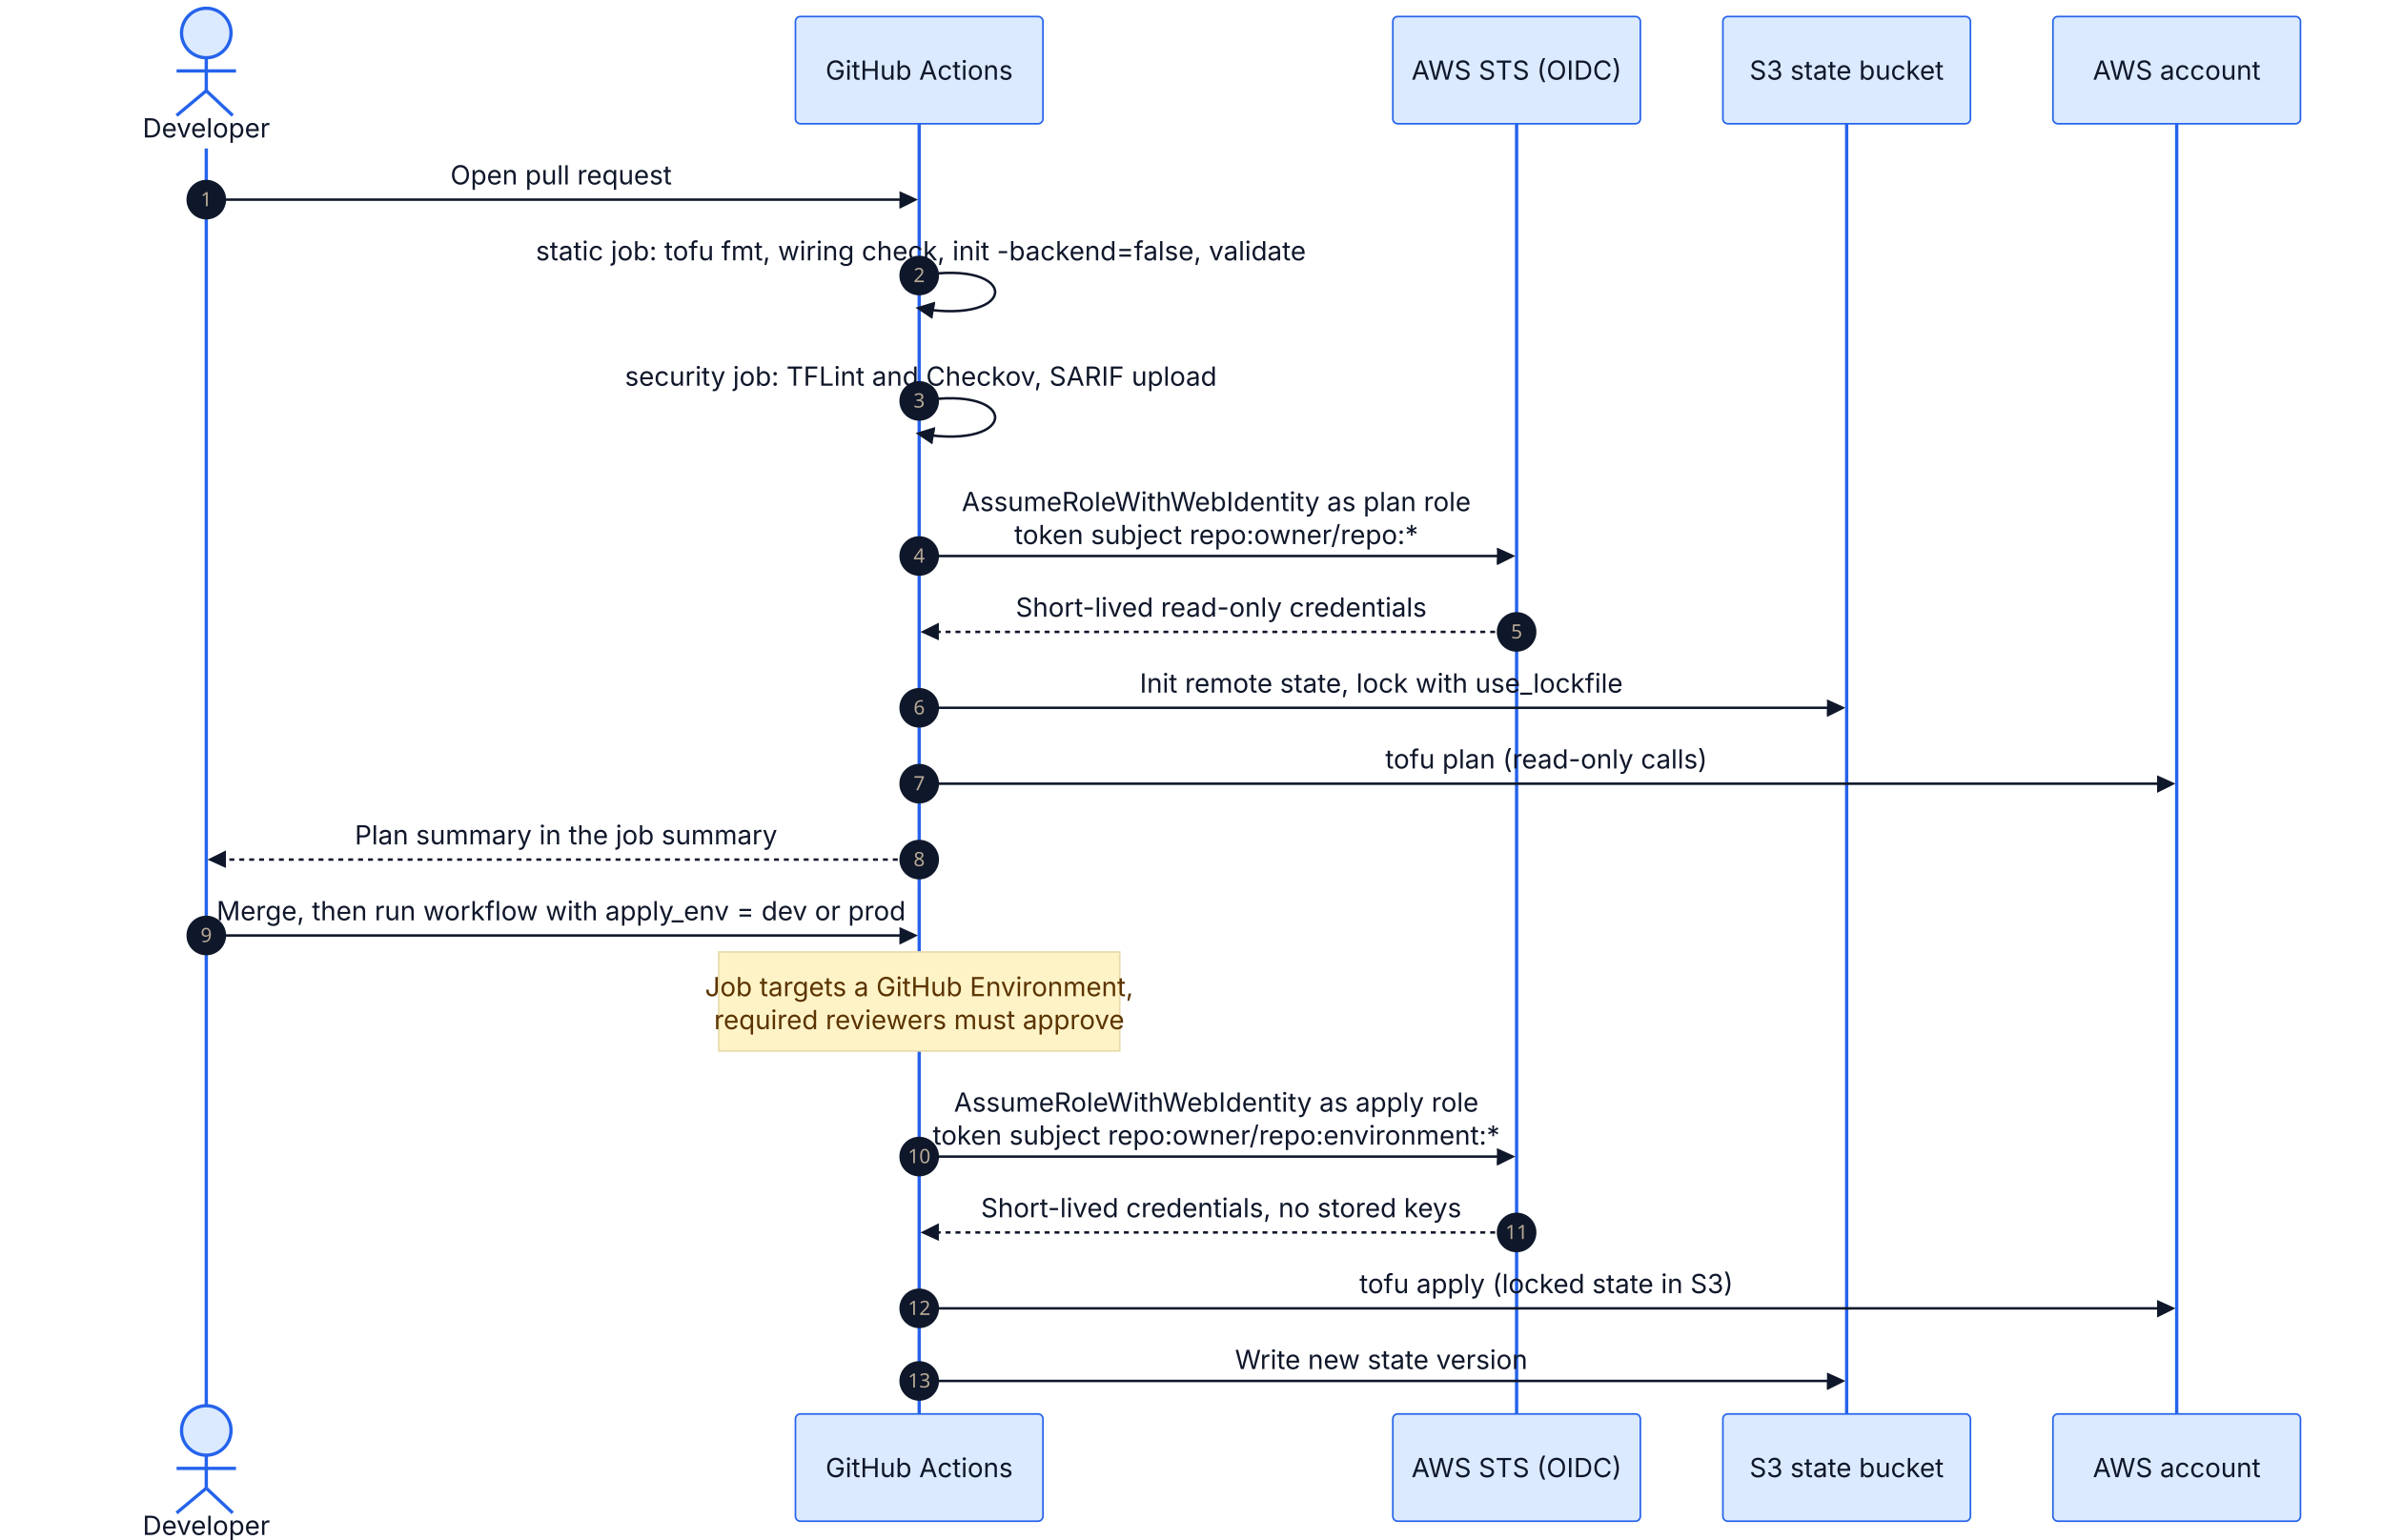
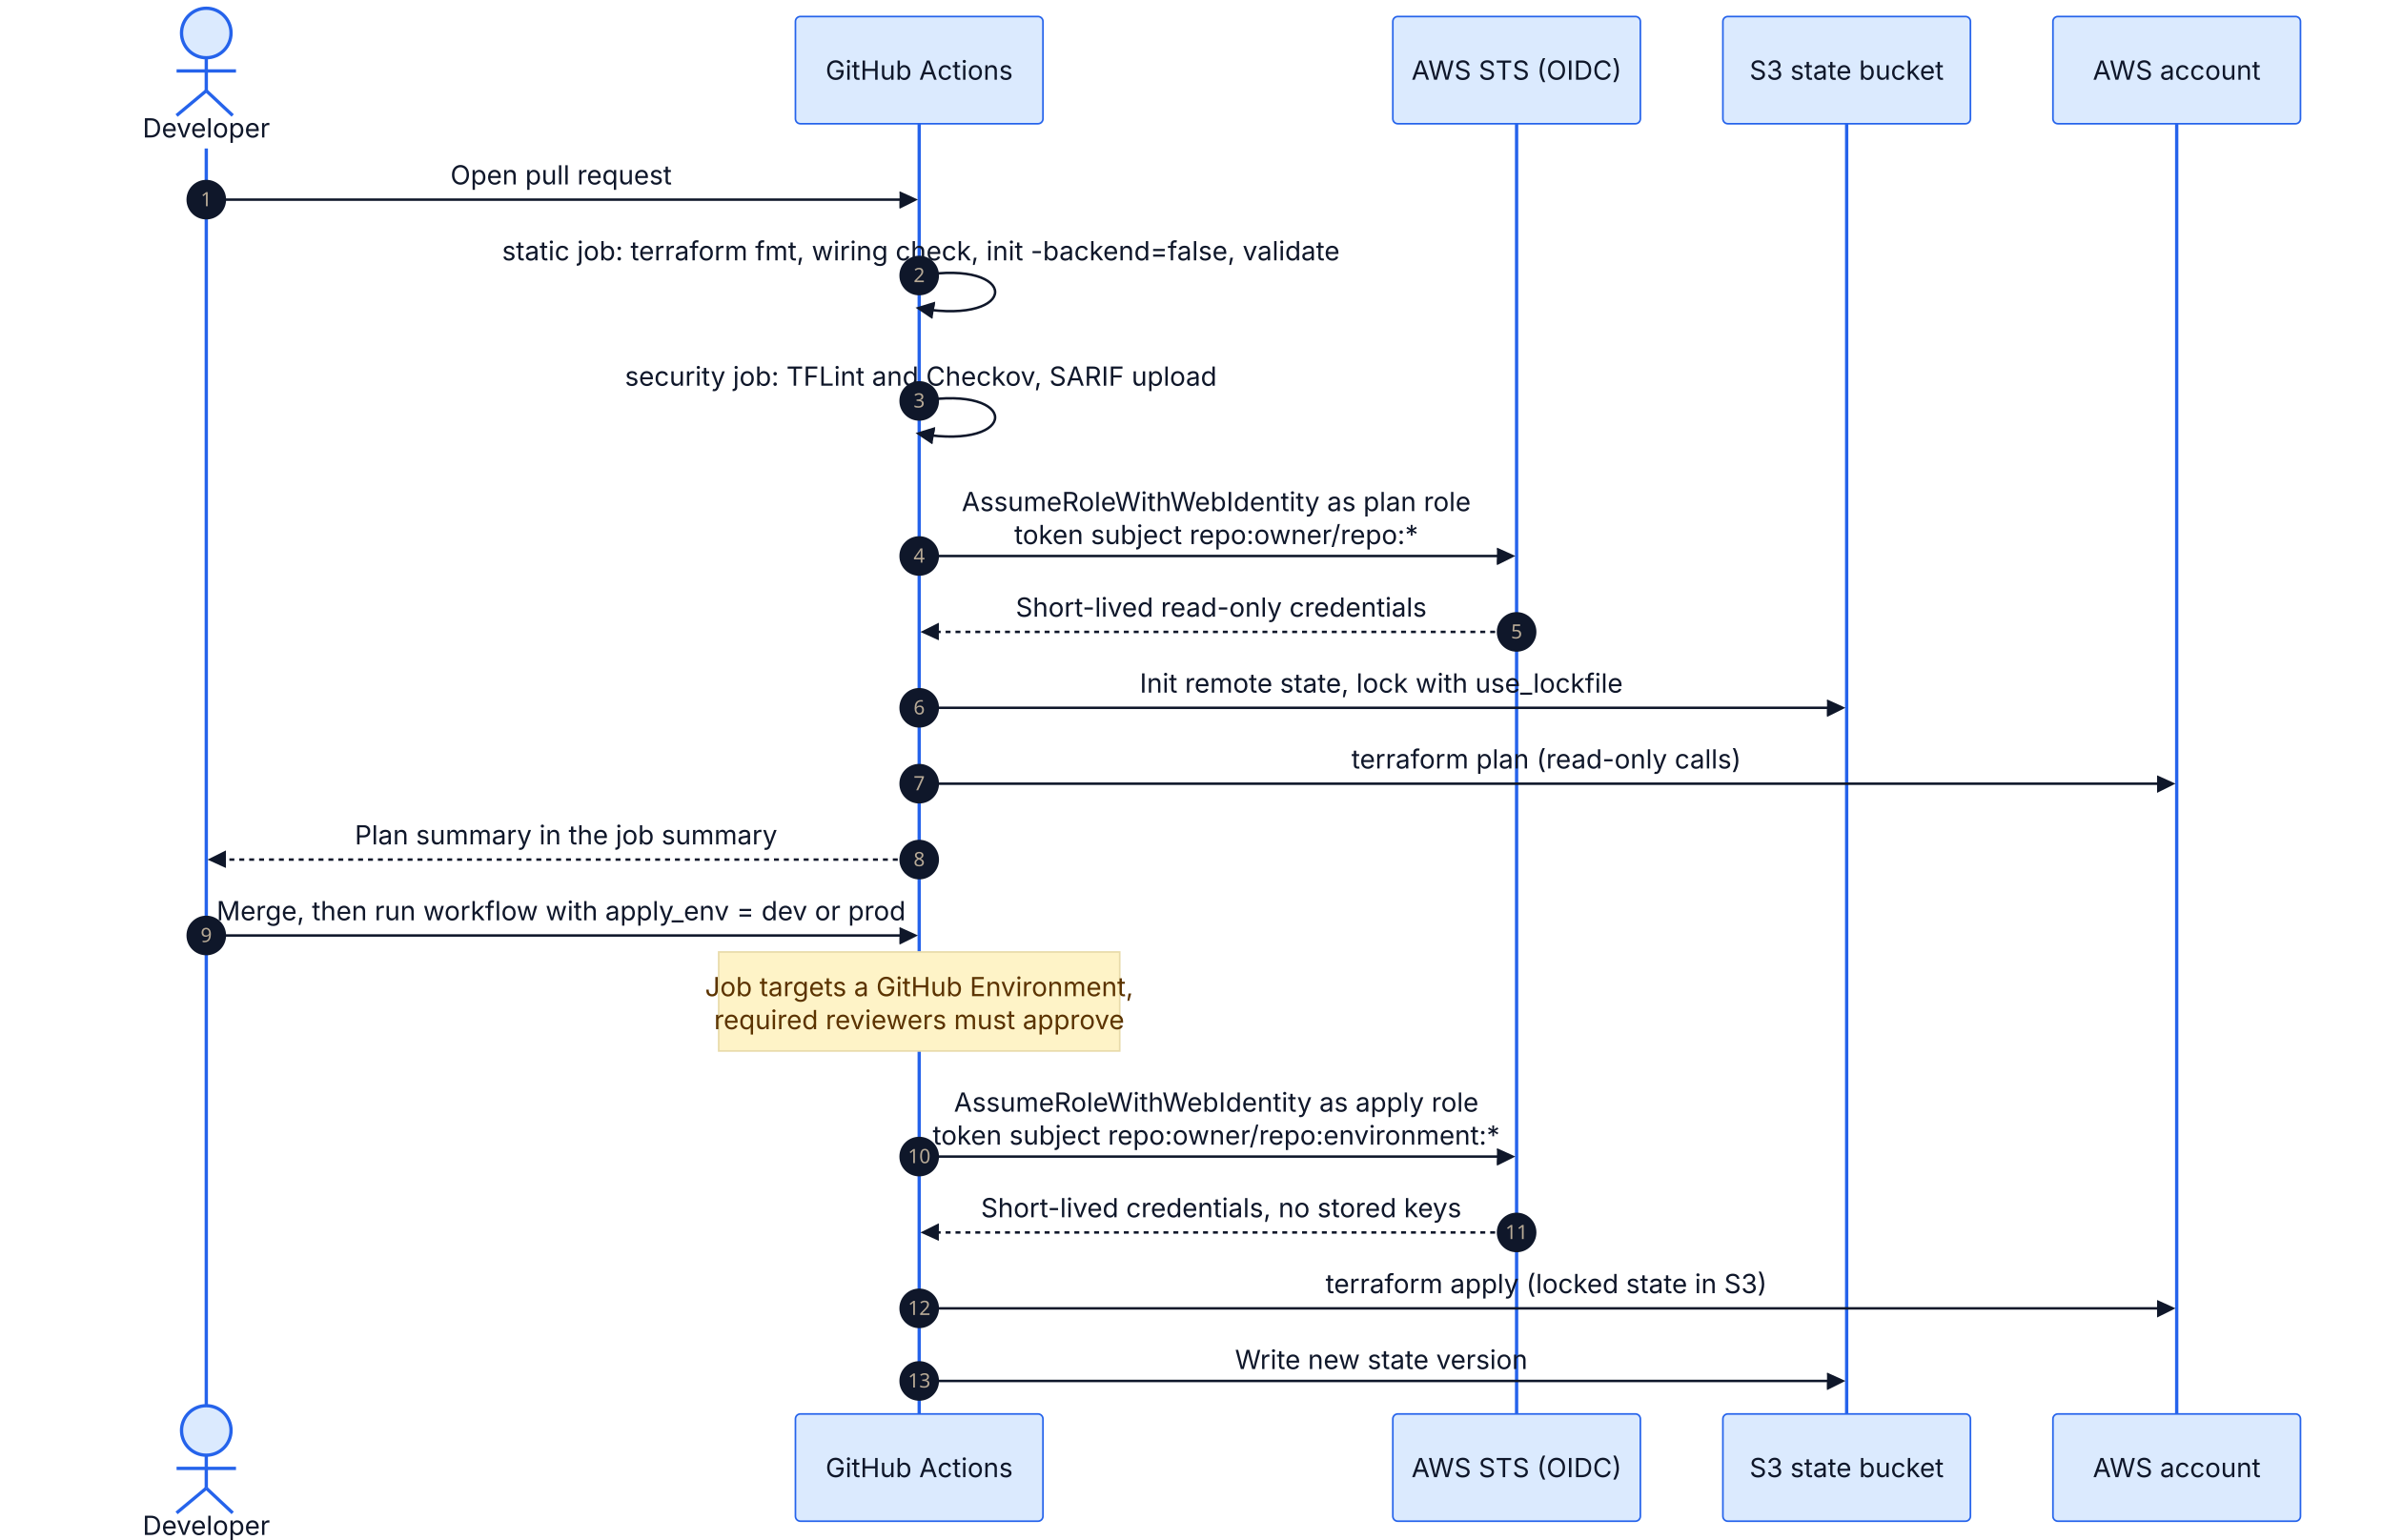
<svg xmlns="http://www.w3.org/2000/svg" id="my-svg" width="100%" style="max-width: 1444px; background-color: white;" viewBox="-50 -10 1444 933" role="graphics-document document" aria-roledescription="sequence">
  <g>
    <rect x="1194" y="847" fill="#eaeaea" stroke="#666" width="150" height="65" name="AWS" rx="3" ry="3" class="actor actor-bottom" />
    <text x="1269" y="879.5" dominant-baseline="central" alignment-baseline="central" class="actor actor-box" style="text-anchor: middle; font-size: 16px; font-weight: 400;">
      <tspan x="1269" dy="0">AWS account</tspan>
    </text>
  </g>
  <g>
    <rect x="994" y="847" fill="#eaeaea" stroke="#666" width="150" height="65" name="S3" rx="3" ry="3" class="actor actor-bottom" />
    <text x="1069" y="879.5" dominant-baseline="central" alignment-baseline="central" class="actor actor-box" style="text-anchor: middle; font-size: 16px; font-weight: 400;">
      <tspan x="1069" dy="0">S3 state bucket</tspan>
    </text>
  </g>
  <g>
    <rect x="794" y="847" fill="#eaeaea" stroke="#666" width="150" height="65" name="STS" rx="3" ry="3" class="actor actor-bottom" />
    <text x="869" y="879.5" dominant-baseline="central" alignment-baseline="central" class="actor actor-box" style="text-anchor: middle; font-size: 16px; font-weight: 400;">
      <tspan x="869" dy="0">AWS STS (OIDC)</tspan>
    </text>
  </g>
  <g>
    <rect x="432" y="847" fill="#eaeaea" stroke="#666" width="150" height="65" name="GH" rx="3" ry="3" class="actor actor-bottom" />
    <text x="507" y="879.5" dominant-baseline="central" alignment-baseline="central" class="actor actor-box" style="text-anchor: middle; font-size: 16px; font-weight: 400;">
      <tspan x="507" dy="0">GitHub Actions</tspan>
    </text>
  </g>
  <g />
  <g>
    <line id="actor4" x1="1269" y1="65" x2="1269" y2="847" class="actor-line 200" stroke-width="0.5px" stroke="#999" name="AWS" data-et="life-line" data-id="AWS" />
    <g id="root-4" data-et="participant" data-type="participant" data-id="AWS">
      <rect x="1194" y="0" fill="#eaeaea" stroke="#666" width="150" height="65" name="AWS" rx="3" ry="3" class="actor actor-top" />
      <text x="1269" y="32.5" dominant-baseline="central" alignment-baseline="central" class="actor actor-box" style="text-anchor: middle; font-size: 16px; font-weight: 400;">
        <tspan x="1269" dy="0">AWS account</tspan>
      </text>
    </g>
  </g>
  <g>
    <line id="actor3" x1="1069" y1="65" x2="1069" y2="847" class="actor-line 200" stroke-width="0.5px" stroke="#999" name="S3" data-et="life-line" data-id="S3" />
    <g id="root-3" data-et="participant" data-type="participant" data-id="S3">
      <rect x="994" y="0" fill="#eaeaea" stroke="#666" width="150" height="65" name="S3" rx="3" ry="3" class="actor actor-top" />
      <text x="1069" y="32.5" dominant-baseline="central" alignment-baseline="central" class="actor actor-box" style="text-anchor: middle; font-size: 16px; font-weight: 400;">
        <tspan x="1069" dy="0">S3 state bucket</tspan>
      </text>
    </g>
  </g>
  <g>
    <line id="actor2" x1="869" y1="65" x2="869" y2="847" class="actor-line 200" stroke-width="0.5px" stroke="#999" name="STS" data-et="life-line" data-id="STS" />
    <g id="root-2" data-et="participant" data-type="participant" data-id="STS">
      <rect x="794" y="0" fill="#eaeaea" stroke="#666" width="150" height="65" name="STS" rx="3" ry="3" class="actor actor-top" />
      <text x="869" y="32.5" dominant-baseline="central" alignment-baseline="central" class="actor actor-box" style="text-anchor: middle; font-size: 16px; font-weight: 400;">
        <tspan x="869" dy="0">AWS STS (OIDC)</tspan>
      </text>
    </g>
  </g>
  <g>
    <line id="actor1" x1="507" y1="65" x2="507" y2="847" class="actor-line 200" stroke-width="0.5px" stroke="#999" name="GH" data-et="life-line" data-id="GH" />
    <g id="root-1" data-et="participant" data-type="participant" data-id="GH">
      <rect x="432" y="0" fill="#eaeaea" stroke="#666" width="150" height="65" name="GH" rx="3" ry="3" class="actor actor-top" />
      <text x="507" y="32.5" dominant-baseline="central" alignment-baseline="central" class="actor actor-box" style="text-anchor: middle; font-size: 16px; font-weight: 400;">
        <tspan x="507" dy="0">GitHub Actions</tspan>
      </text>
    </g>
  </g>
  <g>
    <line id="actor0" x1="75" y1="80" x2="75" y2="847" class="actor-line 200" stroke-width="0.5px" stroke="#999" name="Dev" data-et="life-line" data-id="Dev" />
  </g>
  <style>#my-svg{font-family:Inter,Helvetica,Arial,sans-serif;font-size:22px;fill:#0F172A;}@keyframes edge-animation-frame{from{stroke-dashoffset:0;}}@keyframes dash{to{stroke-dashoffset:0;}}#my-svg .edge-animation-slow{stroke-dasharray:9,5!important;stroke-dashoffset:900;animation:dash 50s linear infinite;stroke-linecap:round;}#my-svg .edge-animation-fast{stroke-dasharray:9,5!important;stroke-dashoffset:900;animation:dash 20s linear infinite;stroke-linecap:round;}#my-svg .error-icon{fill:#F8FAFC;}#my-svg .error-text{fill:#070503;stroke:#070503;}#my-svg .edge-thickness-normal{stroke-width:1px;}#my-svg .edge-thickness-thick{stroke-width:3.5px;}#my-svg .edge-pattern-solid{stroke-dasharray:0;}#my-svg .edge-thickness-invisible{stroke-width:0;fill:none;}#my-svg .edge-pattern-dashed{stroke-dasharray:3;}#my-svg .edge-pattern-dotted{stroke-dasharray:2;}#my-svg .marker{fill:#475569;stroke:#475569;}#my-svg .marker.cross{stroke:#475569;}#my-svg svg{font-family:Inter,Helvetica,Arial,sans-serif;font-size:22px;}#my-svg p{margin:0;}#my-svg .actor{stroke:#2563EB;fill:#DBEAFE;stroke-width:1;}#my-svg rect.actor.outer-path[data-look="neo"]{filter:drop-shadow( 1px 2px 2px rgba(185,185,185,1));}#my-svg rect.note[data-look="neo"]{stroke:hsl(48, 56.491%, 78.824%);fill:#FEF3C7;filter:drop-shadow( 1px 2px 2px rgba(185,185,185,1));}#my-svg text.actor&gt;tspan{fill:#0F172A;stroke:none;}#my-svg .actor-line{stroke:#2563EB;}#my-svg .innerArc{stroke-width:1.5;stroke-dasharray:none;}#my-svg .messageLine0{stroke-width:1.5;stroke-dasharray:none;stroke:#0F172A;}#my-svg .messageLine1{stroke-width:1.5;stroke-dasharray:2,2;stroke:#0F172A;}#my-svg [id$="-arrowhead"] path{fill:#0F172A;stroke:#0F172A;}#my-svg .sequenceNumber{fill:#b8aa96;}#my-svg [id$="-sequencenumber"]{fill:#0F172A;}#my-svg [id$="-crosshead"] path{fill:#0F172A;stroke:#0F172A;}#my-svg .messageText{fill:#0F172A;stroke:none;}#my-svg .labelBox{stroke:#2563EB;fill:#DBEAFE;filter:none;}#my-svg .labelText,#my-svg .labelText&gt;tspan{fill:#0F172A;stroke:none;}#my-svg .loopText,#my-svg .loopText&gt;tspan{fill:#0F172A;stroke:none;}#my-svg .sectionTitle,#my-svg .sectionTitle&gt;tspan{fill:#0F172A;stroke:none;}#my-svg .loopLine{stroke-width:2px;stroke-dasharray:2,2;stroke:#2563EB;fill:#2563EB;}#my-svg .note{stroke:hsl(48, 56.491%, 78.824%);fill:#FEF3C7;}#my-svg .noteText,#my-svg .noteText&gt;tspan{fill:#5B3300;stroke:none;font-weight:normal;}#my-svg .activation0{fill:#F1F5F9;stroke:hsl(210, 40%, 86.078%);}#my-svg .activation1{fill:#F1F5F9;stroke:hsl(210, 40%, 86.078%);}#my-svg .activation2{fill:#F1F5F9;stroke:hsl(210, 40%, 86.078%);}#my-svg .actorPopupMenu{position:absolute;}#my-svg .actorPopupMenuPanel{position:absolute;fill:#DBEAFE;box-shadow:0px 8px 16px 0px rgba(0,0,0,0.2);filter:drop-shadow(3px 5px 2px rgb(0 0 0 / 0.4));}#my-svg .actor-man circle,#my-svg line{fill:#DBEAFE;stroke-width:2px;}#my-svg g rect.rect{filter:drop-shadow( 1px 2px 2px rgba(185,185,185,1));stroke:#2563EB;}#my-svg .node .neo-node{stroke:#2563EB;}#my-svg [data-look="neo"].node rect,#my-svg [data-look="neo"].cluster rect,#my-svg [data-look="neo"].node polygon{stroke:url(#my-svg-gradient);filter:drop-shadow( 1px 2px 2px rgba(185,185,185,1));}#my-svg [data-look="neo"].swimlane.cluster rect{filter:none;}#my-svg [data-look="neo"].node path{stroke:url(#my-svg-gradient);stroke-width:1px;}#my-svg [data-look="neo"].node .outer-path{filter:drop-shadow( 1px 2px 2px rgba(185,185,185,1));}#my-svg [data-look="neo"].node .neo-line path{stroke:#2563EB;filter:none;}#my-svg [data-look="neo"].node circle{stroke:url(#my-svg-gradient);filter:drop-shadow( 1px 2px 2px rgba(185,185,185,1));}#my-svg [data-look="neo"].node circle .state-start{fill:#000000;}#my-svg [data-look="neo"].icon-shape .icon{fill:url(#my-svg-gradient);filter:drop-shadow( 1px 2px 2px rgba(185,185,185,1));}#my-svg [data-look="neo"].icon-shape .icon-neo path{stroke:url(#my-svg-gradient);filter:drop-shadow( 1px 2px 2px rgba(185,185,185,1));}#my-svg :root{--mermaid-font-family:"trebuchet ms",verdana,arial,sans-serif;}</style>
  <g />
  <defs>
    <symbol id="my-svg-computer" width="24" height="24">
      <path transform="scale(.5)" d="M2 2v13h20v-13h-20zm18 11h-16v-9h16v9zm-10.228 6l.466-1h3.524l.467 1h-4.457zm14.228 3h-24l2-6h2.104l-1.33 4h18.45l-1.297-4h2.073l2 6zm-5-10h-14v-7h14v7z" />
    </symbol>
  </defs>
  <defs>
    <symbol id="my-svg-database" fill-rule="evenodd" clip-rule="evenodd">
      <path transform="scale(.5)" d="M12.258.001l.256.004.255.005.253.008.251.01.249.012.247.015.246.016.242.019.241.02.239.023.236.024.233.027.231.028.229.031.225.032.223.034.22.036.217.038.214.04.211.041.208.043.205.045.201.046.198.048.194.05.191.051.187.053.183.054.18.056.175.057.172.059.168.06.163.061.16.063.155.064.15.066.074.033.073.033.071.034.07.034.069.035.068.035.067.035.066.035.064.036.064.036.062.036.06.036.06.037.058.037.058.037.055.038.055.038.053.038.052.038.051.039.05.039.048.039.047.039.045.04.044.04.043.04.041.04.04.041.039.041.037.041.036.041.034.041.033.042.032.042.03.042.029.042.027.042.026.043.024.043.023.043.021.043.02.043.018.044.017.043.015.044.013.044.012.044.011.045.009.044.007.045.006.045.004.045.002.045.001.045v17l-.001.045-.002.045-.004.045-.006.045-.007.045-.009.044-.011.045-.012.044-.013.044-.015.044-.017.043-.018.044-.02.043-.021.043-.023.043-.024.043-.026.043-.027.042-.029.042-.03.042-.032.042-.033.042-.034.041-.036.041-.037.041-.039.041-.04.041-.041.04-.043.04-.044.04-.045.04-.047.039-.048.039-.05.039-.051.039-.052.038-.053.038-.055.038-.055.038-.058.037-.058.037-.06.037-.06.036-.062.036-.064.036-.064.036-.066.035-.067.035-.068.035-.069.035-.07.034-.071.034-.073.033-.074.033-.15.066-.155.064-.16.063-.163.061-.168.06-.172.059-.175.057-.18.056-.183.054-.187.053-.191.051-.194.05-.198.048-.201.046-.205.045-.208.043-.211.041-.214.04-.217.038-.22.036-.223.034-.225.032-.229.031-.231.028-.233.027-.236.024-.239.023-.241.02-.242.019-.246.016-.247.015-.249.012-.251.01-.253.008-.255.005-.256.004-.258.001-.258-.001-.256-.004-.255-.005-.253-.008-.251-.01-.249-.012-.247-.015-.245-.016-.243-.019-.241-.02-.238-.023-.236-.024-.234-.027-.231-.028-.228-.031-.226-.032-.223-.034-.22-.036-.217-.038-.214-.04-.211-.041-.208-.043-.204-.045-.201-.046-.198-.048-.195-.05-.19-.051-.187-.053-.184-.054-.179-.056-.176-.057-.172-.059-.167-.06-.164-.061-.159-.063-.155-.064-.151-.066-.074-.033-.072-.033-.072-.034-.07-.034-.069-.035-.068-.035-.067-.035-.066-.035-.064-.036-.063-.036-.062-.036-.061-.036-.06-.037-.058-.037-.057-.037-.056-.038-.055-.038-.053-.038-.052-.038-.051-.039-.049-.039-.049-.039-.046-.039-.046-.04-.044-.04-.043-.04-.041-.04-.04-.041-.039-.041-.037-.041-.036-.041-.034-.041-.033-.042-.032-.042-.03-.042-.029-.042-.027-.042-.026-.043-.024-.043-.023-.043-.021-.043-.02-.043-.018-.044-.017-.043-.015-.044-.013-.044-.012-.044-.011-.045-.009-.044-.007-.045-.006-.045-.004-.045-.002-.045-.001-.045v-17l.001-.045.002-.045.004-.045.006-.045.007-.045.009-.044.011-.045.012-.044.013-.044.015-.044.017-.043.018-.044.02-.043.021-.043.023-.043.024-.043.026-.043.027-.042.029-.042.03-.042.032-.042.033-.042.034-.041.036-.041.037-.041.039-.041.04-.041.041-.04.043-.04.044-.04.046-.04.046-.039.049-.039.049-.039.051-.039.052-.038.053-.038.055-.038.056-.038.057-.037.058-.037.06-.037.061-.036.062-.036.063-.036.064-.036.066-.035.067-.035.068-.035.069-.035.07-.034.072-.034.072-.033.074-.033.151-.066.155-.064.159-.063.164-.061.167-.06.172-.059.176-.057.179-.056.184-.054.187-.053.19-.051.195-.05.198-.048.201-.046.204-.045.208-.043.211-.041.214-.04.217-.038.22-.036.223-.034.226-.032.228-.031.231-.028.234-.027.236-.024.238-.023.241-.02.243-.019.245-.016.247-.015.249-.012.251-.01.253-.008.255-.005.256-.004.258-.001.258.001zm-9.258 20.499v.01l.001.021.003.021.004.022.005.021.006.022.007.022.009.023.01.022.011.023.012.023.013.023.015.023.016.024.017.023.018.024.019.024.021.024.022.025.023.024.024.025.052.049.056.05.061.051.066.051.07.051.075.051.079.052.084.052.088.052.092.052.097.052.102.051.105.052.11.052.114.051.119.051.123.051.127.05.131.05.135.05.139.048.144.049.147.047.152.047.155.047.16.045.163.045.167.043.171.043.176.041.178.041.183.039.187.039.19.037.194.035.197.035.202.033.204.031.209.03.212.029.216.027.219.025.222.024.226.021.23.02.233.018.236.016.24.015.243.012.246.01.249.008.253.005.256.004.259.001.26-.001.257-.004.254-.005.25-.008.247-.011.244-.012.241-.014.237-.016.233-.018.231-.021.226-.021.224-.024.22-.026.216-.027.212-.028.21-.031.205-.031.202-.034.198-.034.194-.036.191-.037.187-.039.183-.04.179-.04.175-.042.172-.043.168-.044.163-.045.16-.046.155-.046.152-.047.148-.048.143-.049.139-.049.136-.05.131-.05.126-.05.123-.051.118-.052.114-.051.11-.052.106-.052.101-.052.096-.052.092-.052.088-.053.083-.051.079-.052.074-.052.07-.051.065-.051.06-.051.056-.05.051-.05.023-.024.023-.025.021-.024.02-.024.019-.024.018-.024.017-.024.015-.023.014-.024.013-.023.012-.023.01-.023.01-.022.008-.022.006-.022.006-.022.004-.022.004-.021.001-.021.001-.021v-4.127l-.077.055-.08.053-.083.054-.085.053-.087.052-.09.052-.093.051-.095.05-.097.05-.1.049-.102.049-.105.048-.106.047-.109.047-.111.046-.114.045-.115.045-.118.044-.12.043-.122.042-.124.042-.126.041-.128.04-.13.04-.132.038-.134.038-.135.037-.138.037-.139.035-.142.035-.143.034-.144.033-.147.032-.148.031-.15.03-.151.03-.153.029-.154.027-.156.027-.158.026-.159.025-.161.024-.162.023-.163.022-.165.021-.166.02-.167.019-.169.018-.169.017-.171.016-.173.015-.173.014-.175.013-.175.012-.177.011-.178.01-.179.008-.179.008-.181.006-.182.005-.182.004-.184.003-.184.002h-.37l-.184-.002-.184-.003-.182-.004-.182-.005-.181-.006-.179-.008-.179-.008-.178-.01-.176-.011-.176-.012-.175-.013-.173-.014-.172-.015-.171-.016-.17-.017-.169-.018-.167-.019-.166-.02-.165-.021-.163-.022-.162-.023-.161-.024-.159-.025-.157-.026-.156-.027-.155-.027-.153-.029-.151-.03-.15-.03-.148-.031-.146-.032-.145-.033-.143-.034-.141-.035-.14-.035-.137-.037-.136-.037-.134-.038-.132-.038-.13-.04-.128-.04-.126-.041-.124-.042-.122-.042-.12-.044-.117-.043-.116-.045-.113-.045-.112-.046-.109-.047-.106-.047-.105-.048-.102-.049-.1-.049-.097-.05-.095-.05-.093-.052-.09-.051-.087-.052-.085-.053-.083-.054-.08-.054-.077-.054v4.127zm0-5.654v.011l.001.021.003.021.004.021.005.022.006.022.007.022.009.022.01.022.011.023.012.023.013.023.015.024.016.023.017.024.018.024.019.024.021.024.022.024.023.025.024.024.052.05.056.05.061.05.066.051.07.051.075.052.079.051.084.052.088.052.092.052.097.052.102.052.105.052.11.051.114.051.119.052.123.05.127.051.131.05.135.049.139.049.144.048.147.048.152.047.155.046.16.045.163.045.167.044.171.042.176.042.178.04.183.04.187.038.19.037.194.036.197.034.202.033.204.032.209.03.212.028.216.027.219.025.222.024.226.022.23.02.233.018.236.016.24.014.243.012.246.01.249.008.253.006.256.003.259.001.26-.001.257-.003.254-.006.25-.008.247-.01.244-.012.241-.015.237-.016.233-.018.231-.02.226-.022.224-.024.22-.025.216-.027.212-.029.21-.03.205-.032.202-.033.198-.035.194-.036.191-.037.187-.039.183-.039.179-.041.175-.042.172-.043.168-.044.163-.045.16-.045.155-.047.152-.047.148-.048.143-.048.139-.05.136-.049.131-.05.126-.051.123-.051.118-.051.114-.052.11-.052.106-.052.101-.052.096-.052.092-.052.088-.052.083-.052.079-.052.074-.051.07-.052.065-.051.06-.05.056-.051.051-.049.023-.025.023-.024.021-.025.02-.024.019-.024.018-.024.017-.024.015-.023.014-.023.013-.024.012-.022.01-.023.01-.023.008-.022.006-.022.006-.022.004-.021.004-.022.001-.021.001-.021v-4.139l-.077.054-.08.054-.083.054-.085.052-.087.053-.09.051-.093.051-.095.051-.097.05-.1.049-.102.049-.105.048-.106.047-.109.047-.111.046-.114.045-.115.044-.118.044-.12.044-.122.042-.124.042-.126.041-.128.04-.13.039-.132.039-.134.038-.135.037-.138.036-.139.036-.142.035-.143.033-.144.033-.147.033-.148.031-.15.03-.151.03-.153.028-.154.028-.156.027-.158.026-.159.025-.161.024-.162.023-.163.022-.165.021-.166.02-.167.019-.169.018-.169.017-.171.016-.173.015-.173.014-.175.013-.175.012-.177.011-.178.009-.179.009-.179.007-.181.007-.182.005-.182.004-.184.003-.184.002h-.37l-.184-.002-.184-.003-.182-.004-.182-.005-.181-.007-.179-.007-.179-.009-.178-.009-.176-.011-.176-.012-.175-.013-.173-.014-.172-.015-.171-.016-.17-.017-.169-.018-.167-.019-.166-.02-.165-.021-.163-.022-.162-.023-.161-.024-.159-.025-.157-.026-.156-.027-.155-.028-.153-.028-.151-.03-.15-.03-.148-.031-.146-.033-.145-.033-.143-.033-.141-.035-.14-.036-.137-.036-.136-.037-.134-.038-.132-.039-.13-.039-.128-.04-.126-.041-.124-.042-.122-.043-.12-.043-.117-.044-.116-.044-.113-.046-.112-.046-.109-.046-.106-.047-.105-.048-.102-.049-.1-.049-.097-.05-.095-.051-.093-.051-.09-.051-.087-.053-.085-.052-.083-.054-.08-.054-.077-.054v4.139zm0-5.666v.011l.001.02.003.022.004.021.005.022.006.021.007.022.009.023.01.022.011.023.012.023.013.023.015.023.016.024.017.024.018.023.019.024.021.025.022.024.023.024.024.025.052.05.056.05.061.05.066.051.07.051.075.052.079.051.084.052.088.052.092.052.097.052.102.052.105.051.11.052.114.051.119.051.123.051.127.05.131.05.135.05.139.049.144.048.147.048.152.047.155.046.16.045.163.045.167.043.171.043.176.042.178.04.183.04.187.038.19.037.194.036.197.034.202.033.204.032.209.03.212.028.216.027.219.025.222.024.226.021.23.02.233.018.236.017.24.014.243.012.246.01.249.008.253.006.256.003.259.001.26-.001.257-.003.254-.006.25-.008.247-.01.244-.013.241-.014.237-.016.233-.018.231-.02.226-.022.224-.024.22-.025.216-.027.212-.029.21-.03.205-.032.202-.033.198-.035.194-.036.191-.037.187-.039.183-.039.179-.041.175-.042.172-.043.168-.044.163-.045.16-.045.155-.047.152-.047.148-.048.143-.049.139-.049.136-.049.131-.051.126-.05.123-.051.118-.052.114-.051.11-.052.106-.052.101-.052.096-.052.092-.052.088-.052.083-.052.079-.052.074-.052.07-.051.065-.051.06-.051.056-.05.051-.049.023-.025.023-.025.021-.024.02-.024.019-.024.018-.024.017-.024.015-.023.014-.024.013-.023.012-.023.01-.022.01-.023.008-.022.006-.022.006-.022.004-.022.004-.021.001-.021.001-.021v-4.153l-.077.054-.08.054-.083.053-.085.053-.087.053-.09.051-.093.051-.095.051-.097.05-.1.049-.102.048-.105.048-.106.048-.109.046-.111.046-.114.046-.115.044-.118.044-.12.043-.122.043-.124.042-.126.041-.128.04-.13.039-.132.039-.134.038-.135.037-.138.036-.139.036-.142.034-.143.034-.144.033-.147.032-.148.032-.15.03-.151.03-.153.028-.154.028-.156.027-.158.026-.159.024-.161.024-.162.023-.163.023-.165.021-.166.02-.167.019-.169.018-.169.017-.171.016-.173.015-.173.014-.175.013-.175.012-.177.01-.178.01-.179.009-.179.007-.181.006-.182.006-.182.004-.184.003-.184.001-.185.001-.185-.001-.184-.001-.184-.003-.182-.004-.182-.006-.181-.006-.179-.007-.179-.009-.178-.01-.176-.01-.176-.012-.175-.013-.173-.014-.172-.015-.171-.016-.17-.017-.169-.018-.167-.019-.166-.02-.165-.021-.163-.023-.162-.023-.161-.024-.159-.024-.157-.026-.156-.027-.155-.028-.153-.028-.151-.03-.15-.03-.148-.032-.146-.032-.145-.033-.143-.034-.141-.034-.14-.036-.137-.036-.136-.037-.134-.038-.132-.039-.13-.039-.128-.041-.126-.041-.124-.041-.122-.043-.12-.043-.117-.044-.116-.044-.113-.046-.112-.046-.109-.046-.106-.048-.105-.048-.102-.048-.1-.05-.097-.049-.095-.051-.093-.051-.09-.052-.087-.052-.085-.053-.083-.053-.08-.054-.077-.054v4.153zm8.74-8.179l-.257.004-.254.005-.25.008-.247.011-.244.012-.241.014-.237.016-.233.018-.231.021-.226.022-.224.023-.22.026-.216.027-.212.028-.21.031-.205.032-.202.033-.198.034-.194.036-.191.038-.187.038-.183.04-.179.041-.175.042-.172.043-.168.043-.163.045-.16.046-.155.046-.152.048-.148.048-.143.048-.139.049-.136.05-.131.05-.126.051-.123.051-.118.051-.114.052-.11.052-.106.052-.101.052-.096.052-.092.052-.088.052-.083.052-.079.052-.074.051-.07.052-.065.051-.06.05-.056.05-.051.05-.023.025-.023.024-.021.024-.02.025-.019.024-.018.024-.017.023-.015.024-.014.023-.013.023-.012.023-.01.023-.01.022-.008.022-.006.023-.006.021-.004.022-.004.021-.001.021-.001.021.001.021.001.021.004.021.004.022.006.021.006.023.008.022.01.022.01.023.012.023.013.023.014.023.015.024.017.023.018.024.019.024.02.025.021.024.023.024.023.025.051.05.056.05.06.05.065.051.07.052.074.051.079.052.083.052.088.052.092.052.096.052.101.052.106.052.11.052.114.052.118.051.123.051.126.051.131.05.136.05.139.049.143.048.148.048.152.048.155.046.16.046.163.045.168.043.172.043.175.042.179.041.183.04.187.038.191.038.194.036.198.034.202.033.205.032.21.031.212.028.216.027.22.026.224.023.226.022.231.021.233.018.237.016.241.014.244.012.247.011.25.008.254.005.257.004.26.001.26-.001.257-.004.254-.005.25-.008.247-.011.244-.012.241-.014.237-.016.233-.018.231-.021.226-.022.224-.023.22-.026.216-.027.212-.028.21-.031.205-.032.202-.033.198-.034.194-.036.191-.038.187-.038.183-.04.179-.041.175-.042.172-.043.168-.043.163-.045.16-.046.155-.046.152-.048.148-.048.143-.048.139-.049.136-.05.131-.05.126-.051.123-.051.118-.051.114-.052.11-.052.106-.052.101-.052.096-.052.092-.052.088-.052.083-.052.079-.052.074-.051.07-.052.065-.051.06-.05.056-.05.051-.05.023-.025.023-.024.021-.024.02-.025.019-.024.018-.024.017-.023.015-.024.014-.023.013-.023.012-.023.01-.023.01-.022.008-.022.006-.023.006-.021.004-.022.004-.021.001-.021.001-.021-.001-.021-.001-.021-.004-.021-.004-.022-.006-.021-.006-.023-.008-.022-.01-.022-.01-.023-.012-.023-.013-.023-.014-.023-.015-.024-.017-.023-.018-.024-.019-.024-.02-.025-.021-.024-.023-.024-.023-.025-.051-.05-.056-.05-.06-.05-.065-.051-.07-.052-.074-.051-.079-.052-.083-.052-.088-.052-.092-.052-.096-.052-.101-.052-.106-.052-.11-.052-.114-.052-.118-.051-.123-.051-.126-.051-.131-.05-.136-.05-.139-.049-.143-.048-.148-.048-.152-.048-.155-.046-.16-.046-.163-.045-.168-.043-.172-.043-.175-.042-.179-.041-.183-.04-.187-.038-.191-.038-.194-.036-.198-.034-.202-.033-.205-.032-.21-.031-.212-.028-.216-.027-.22-.026-.224-.023-.226-.022-.231-.021-.233-.018-.237-.016-.241-.014-.244-.012-.247-.011-.25-.008-.254-.005-.257-.004-.26-.001-.26.001z" />
    </symbol>
  </defs>
  <defs>
    <symbol id="my-svg-clock" width="24" height="24">
      <path transform="scale(.5)" d="M12 2c5.514 0 10 4.486 10 10s-4.486 10-10 10-10-4.486-10-10 4.486-10 10-10zm0-2c-6.627 0-12 5.373-12 12s5.373 12 12 12 12-5.373 12-12-5.373-12-12-12zm5.848 12.459c.202.038.202.333.001.372-1.907.361-6.045 1.111-6.547 1.111-.719 0-1.301-.582-1.301-1.301 0-.512.77-5.447 1.125-7.445.034-.192.312-.181.343.014l.985 6.238 5.394 1.011z" />
    </symbol>
  </defs>
  <defs>
    <marker id="my-svg-arrowhead" refX="7.9" refY="5" markerUnits="userSpaceOnUse" markerWidth="12" markerHeight="12" orient="auto-start-reverse">
      <path d="M -1 0 L 10 5 L 0 10 z" />
    </marker>
  </defs>
  <defs>
    <marker id="my-svg-crosshead" markerWidth="15" markerHeight="8" orient="auto" refX="4" refY="4.5">
      <path fill="none" stroke="#000000" stroke-width="1pt" d="M 1,2 L 6,7 M 6,2 L 1,7" style="stroke-dasharray: 0, 0;" />
    </marker>
  </defs>
  <defs>
    <marker id="my-svg-filled-head" refX="15.5" refY="7" markerWidth="20" markerHeight="28" orient="auto">
      <path d="M 18,7 L9,13 L14,7 L9,1 Z" />
    </marker>
  </defs>
  <defs>
    <marker id="my-svg-sequencenumber" refX="15" refY="15" markerWidth="60" markerHeight="40" orient="auto">
      <circle cx="15" cy="15" r="6" />
    </marker>
  </defs>
  <defs>
    <marker id="my-svg-solidTopArrowHead" refX="7.9" refY="7.25" markerUnits="userSpaceOnUse" markerWidth="12" markerHeight="12" orient="auto-start-reverse">
      <path d="M 0 0 L 10 8 L 0 8 z" />
    </marker>
  </defs>
  <defs>
    <marker id="my-svg-solidBottomArrowHead" refX="7.9" refY="0.75" markerUnits="userSpaceOnUse" markerWidth="12" markerHeight="12" orient="auto-start-reverse">
      <path d="M 0 0 L 10 0 L 0 8 z" />
    </marker>
  </defs>
  <defs>
    <marker id="my-svg-stickTopArrowHead" refX="7.5" refY="7" markerUnits="userSpaceOnUse" markerWidth="12" markerHeight="12" orient="auto-start-reverse">
      <path d="M 0 0 L 7 7" stroke="black" stroke-width="1.5" fill="none" />
    </marker>
  </defs>
  <defs>
    <marker id="my-svg-stickBottomArrowHead" refX="7.5" refY="0" markerUnits="userSpaceOnUse" markerWidth="12" markerHeight="12" orient="auto-start-reverse">
      <path d="M 0 7 L 7 0" stroke="black" stroke-width="1.5" fill="none" />
    </marker>
  </defs>
  <g data-et="note" data-id="i10">
    <rect x="385.5" y="567" fill="#EDF2AE" stroke="#666" width="243" height="60" class="note" />
    <text x="507" y="572" text-anchor="middle" dominant-baseline="middle" alignment-baseline="middle" class="noteText" dy="1em" style="font-size: 16px; font-weight: 400;">
      <tspan x="507">Job targets a GitHub Environment,</tspan>
    </text>
    <text x="507" y="592" text-anchor="middle" dominant-baseline="middle" alignment-baseline="middle" class="noteText" dy="1em" style="font-size: 16px; font-weight: 400;">
      <tspan x="507">required reviewers must approve</tspan>
    </text>
  </g>
  <g class="actor-man actor-top" name="Dev" data-et="participant" data-type="actor" data-id="Dev" style="stroke: rgb(37, 99, 235);">
    <line id="actor-man-torso0" x1="75" y1="25" x2="75" y2="45" />
    <line id="actor-man-arms0" x1="57" y1="33" x2="93" y2="33" />
    <line x1="57" y1="60" x2="75" y2="45" />
    <line x1="75" y1="45" x2="91" y2="60" />
    <circle cx="75" cy="10" r="15" width="150" height="65" />
    <text x="75" y="67.5" dominant-baseline="central" alignment-baseline="central" class="actor actor-man" style="text-anchor: middle; font-size: 16px; font-weight: 400;">
      <tspan x="75" dy="0">Developer</tspan>
    </text>
  </g>
  <text x="290" y="80" text-anchor="middle" dominant-baseline="middle" alignment-baseline="middle" class="messageText" dy="1em" style="font-size: 16px; font-weight: 400;">Open pull request</text>
  <line x1="82" y1="111" x2="503" y2="111" class="messageLine0" data-et="message" data-id="i1" data-from="Dev" data-to="GH" stroke-width="2" stroke="none" marker-end="url(#my-svg-arrowhead)" style="fill: none;" />
  <line x1="75" y1="111" x2="75" y2="111" stroke-width="0" marker-start="url(#my-svg-sequencenumber)" />
  <text x="75" y="115" font-family="sans-serif" font-size="12px" text-anchor="middle" class="sequenceNumber">1</text>
-   <text x="508" y="126" text-anchor="middle" dominant-baseline="middle" alignment-baseline="middle" class="messageText" dy="1em" style="font-size: 16px; font-weight: 400;">static job: tofu fmt, wiring check, init -backend=false, validate</text>
+   <text x="508" y="126" text-anchor="middle" dominant-baseline="middle" alignment-baseline="middle" class="messageText" dy="1em" style="font-size: 16px; font-weight: 400;">static job: terraform fmt, wiring check, init -backend=false, validate</text>
  <path d="M 508,157 C 568,147 568,187 508,177" class="messageLine0" data-et="message" data-id="i2" data-from="GH" data-to="GH" stroke-width="2" stroke="none" marker-end="url(#my-svg-arrowhead)" x1="514" style="fill: none;" />
  <line x1="507" y1="157" x2="507" y2="157" stroke-width="0" marker-start="url(#my-svg-sequencenumber)" />
  <text x="507" y="161" font-family="sans-serif" font-size="12px" text-anchor="middle" class="sequenceNumber">2</text>
  <text x="508" y="202" text-anchor="middle" dominant-baseline="middle" alignment-baseline="middle" class="messageText" dy="1em" style="font-size: 16px; font-weight: 400;">security job: TFLint and Checkov, SARIF upload</text>
  <path d="M 508,233 C 568,223 568,263 508,253" class="messageLine0" data-et="message" data-id="i3" data-from="GH" data-to="GH" stroke-width="2" stroke="none" marker-end="url(#my-svg-arrowhead)" x1="514" style="fill: none;" />
  <line x1="507" y1="233" x2="507" y2="233" stroke-width="0" marker-start="url(#my-svg-sequencenumber)" />
  <text x="507" y="237" font-family="sans-serif" font-size="12px" text-anchor="middle" class="sequenceNumber">3</text>
  <text x="687" y="278" text-anchor="middle" dominant-baseline="middle" alignment-baseline="middle" class="messageText" dy="1em" style="font-size: 16px; font-weight: 400;">AssumeRoleWithWebIdentity as plan role</text>
  <text x="687" y="298" text-anchor="middle" dominant-baseline="middle" alignment-baseline="middle" class="messageText" dy="1em" style="font-size: 16px; font-weight: 400;">token subject repo:owner/repo:*</text>
  <line x1="514" y1="327" x2="865" y2="327" class="messageLine0" data-et="message" data-id="i4" data-from="GH" data-to="STS" stroke-width="2" stroke="none" marker-end="url(#my-svg-arrowhead)" style="fill: none;" />
  <line x1="507" y1="327" x2="507" y2="327" stroke-width="0" marker-start="url(#my-svg-sequencenumber)" />
  <text x="507" y="331" font-family="sans-serif" font-size="12px" text-anchor="middle" class="sequenceNumber">4</text>
  <text x="690" y="342" text-anchor="middle" dominant-baseline="middle" alignment-baseline="middle" class="messageText" dy="1em" style="font-size: 16px; font-weight: 400;">Short-lived read-only credentials</text>
  <line x1="874" y1="373" x2="511" y2="373" class="messageLine1" data-et="message" data-id="i5" data-from="STS" data-to="GH" stroke-width="2" stroke="none" marker-end="url(#my-svg-arrowhead)" style="stroke-dasharray: 3, 3; fill: none;" />
  <line x1="869" y1="373" x2="869" y2="373" stroke-width="0" marker-start="url(#my-svg-sequencenumber)" />
  <text x="869" y="377" font-family="sans-serif" font-size="12px" text-anchor="middle" class="sequenceNumber">5</text>
  <text x="787" y="388" text-anchor="middle" dominant-baseline="middle" alignment-baseline="middle" class="messageText" dy="1em" style="font-size: 16px; font-weight: 400;">Init remote state, lock with use_lockfile</text>
  <line x1="514" y1="419" x2="1065" y2="419" class="messageLine0" data-et="message" data-id="i6" data-from="GH" data-to="S3" stroke-width="2" stroke="none" marker-end="url(#my-svg-arrowhead)" style="fill: none;" />
  <line x1="507" y1="419" x2="507" y2="419" stroke-width="0" marker-start="url(#my-svg-sequencenumber)" />
  <text x="507" y="423" font-family="sans-serif" font-size="12px" text-anchor="middle" class="sequenceNumber">6</text>
-   <text x="887" y="434" text-anchor="middle" dominant-baseline="middle" alignment-baseline="middle" class="messageText" dy="1em" style="font-size: 16px; font-weight: 400;">tofu plan (read-only calls)</text>
+   <text x="887" y="434" text-anchor="middle" dominant-baseline="middle" alignment-baseline="middle" class="messageText" dy="1em" style="font-size: 16px; font-weight: 400;">terraform plan (read-only calls)</text>
  <line x1="514" y1="465" x2="1265" y2="465" class="messageLine0" data-et="message" data-id="i7" data-from="GH" data-to="AWS" stroke-width="2" stroke="none" marker-end="url(#my-svg-arrowhead)" style="fill: none;" />
  <line x1="507" y1="465" x2="507" y2="465" stroke-width="0" marker-start="url(#my-svg-sequencenumber)" />
  <text x="507" y="469" font-family="sans-serif" font-size="12px" text-anchor="middle" class="sequenceNumber">7</text>
  <text x="293" y="480" text-anchor="middle" dominant-baseline="middle" alignment-baseline="middle" class="messageText" dy="1em" style="font-size: 16px; font-weight: 400;">Plan summary in the job summary</text>
  <line x1="512" y1="511" x2="79" y2="511" class="messageLine1" data-et="message" data-id="i8" data-from="GH" data-to="Dev" stroke-width="2" stroke="none" marker-end="url(#my-svg-arrowhead)" style="stroke-dasharray: 3, 3; fill: none;" />
  <line x1="507" y1="511" x2="507" y2="511" stroke-width="0" marker-start="url(#my-svg-sequencenumber)" />
  <text x="507" y="515" font-family="sans-serif" font-size="12px" text-anchor="middle" class="sequenceNumber">8</text>
  <text x="290" y="526" text-anchor="middle" dominant-baseline="middle" alignment-baseline="middle" class="messageText" dy="1em" style="font-size: 16px; font-weight: 400;">Merge, then run workflow with apply_env = dev or prod</text>
  <line x1="82" y1="557" x2="503" y2="557" class="messageLine0" data-et="message" data-id="i9" data-from="Dev" data-to="GH" stroke-width="2" stroke="none" marker-end="url(#my-svg-arrowhead)" style="fill: none;" />
  <line x1="75" y1="557" x2="75" y2="557" stroke-width="0" marker-start="url(#my-svg-sequencenumber)" />
  <text x="75" y="561" font-family="sans-serif" font-size="12px" text-anchor="middle" class="sequenceNumber">9</text>
  <text x="687" y="642" text-anchor="middle" dominant-baseline="middle" alignment-baseline="middle" class="messageText" dy="1em" style="font-size: 16px; font-weight: 400;">AssumeRoleWithWebIdentity as apply role</text>
  <text x="687" y="662" text-anchor="middle" dominant-baseline="middle" alignment-baseline="middle" class="messageText" dy="1em" style="font-size: 16px; font-weight: 400;">token subject repo:owner/repo:environment:*</text>
  <line x1="514" y1="691" x2="865" y2="691" class="messageLine0" data-et="message" data-id="i11" data-from="GH" data-to="STS" stroke-width="2" stroke="none" marker-end="url(#my-svg-arrowhead)" style="fill: none;" />
  <line x1="507" y1="691" x2="507" y2="691" stroke-width="0" marker-start="url(#my-svg-sequencenumber)" />
  <text x="507" y="695" font-family="sans-serif" font-size="12px" text-anchor="middle" class="sequenceNumber">10</text>
  <text x="690" y="706" text-anchor="middle" dominant-baseline="middle" alignment-baseline="middle" class="messageText" dy="1em" style="font-size: 16px; font-weight: 400;">Short-lived credentials, no stored keys</text>
  <line x1="874" y1="737" x2="511" y2="737" class="messageLine1" data-et="message" data-id="i12" data-from="STS" data-to="GH" stroke-width="2" stroke="none" marker-end="url(#my-svg-arrowhead)" style="stroke-dasharray: 3, 3; fill: none;" />
  <line x1="869" y1="737" x2="869" y2="737" stroke-width="0" marker-start="url(#my-svg-sequencenumber)" />
  <text x="869" y="741" font-family="sans-serif" font-size="12px" text-anchor="middle" class="sequenceNumber">11</text>
-   <text x="887" y="752" text-anchor="middle" dominant-baseline="middle" alignment-baseline="middle" class="messageText" dy="1em" style="font-size: 16px; font-weight: 400;">tofu apply (locked state in S3)</text>
+   <text x="887" y="752" text-anchor="middle" dominant-baseline="middle" alignment-baseline="middle" class="messageText" dy="1em" style="font-size: 16px; font-weight: 400;">terraform apply (locked state in S3)</text>
  <line x1="514" y1="783" x2="1265" y2="783" class="messageLine0" data-et="message" data-id="i13" data-from="GH" data-to="AWS" stroke-width="2" stroke="none" marker-end="url(#my-svg-arrowhead)" style="fill: none;" />
  <line x1="507" y1="783" x2="507" y2="783" stroke-width="0" marker-start="url(#my-svg-sequencenumber)" />
  <text x="507" y="787" font-family="sans-serif" font-size="12px" text-anchor="middle" class="sequenceNumber">12</text>
  <text x="787" y="798" text-anchor="middle" dominant-baseline="middle" alignment-baseline="middle" class="messageText" dy="1em" style="font-size: 16px; font-weight: 400;">Write new state version</text>
  <line x1="514" y1="827" x2="1065" y2="827" class="messageLine0" data-et="message" data-id="i14" data-from="GH" data-to="S3" stroke-width="2" stroke="none" marker-end="url(#my-svg-arrowhead)" style="fill: none;" />
  <line x1="507" y1="827" x2="507" y2="827" stroke-width="0" marker-start="url(#my-svg-sequencenumber)" />
  <text x="507" y="831" font-family="sans-serif" font-size="12px" text-anchor="middle" class="sequenceNumber">13</text>
  <g class="actor-man actor-bottom" name="Dev" style="stroke: rgb(37, 99, 235);">
    <line id="actor-man-torso4" x1="75" y1="872" x2="75" y2="892" />
    <line id="actor-man-arms4" x1="57" y1="880" x2="93" y2="880" />
    <line x1="57" y1="907" x2="75" y2="892" />
    <line x1="75" y1="892" x2="91" y2="907" />
    <circle cx="75" cy="857" r="15" width="150" height="65" />
    <text x="75" y="914.5" dominant-baseline="central" alignment-baseline="central" class="actor actor-man" style="text-anchor: middle; font-size: 16px; font-weight: 400;">
      <tspan x="75" dy="0">Developer</tspan>
    </text>
  </g>
</svg>
